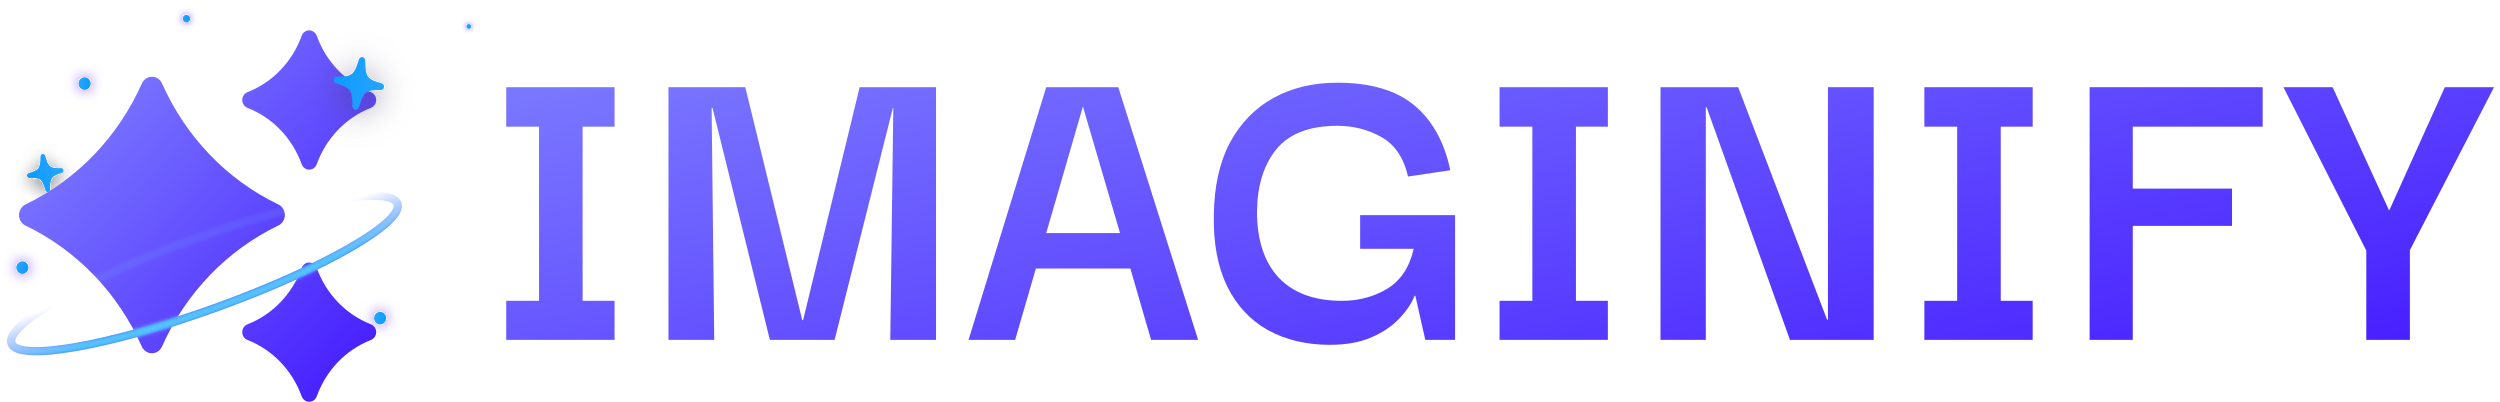
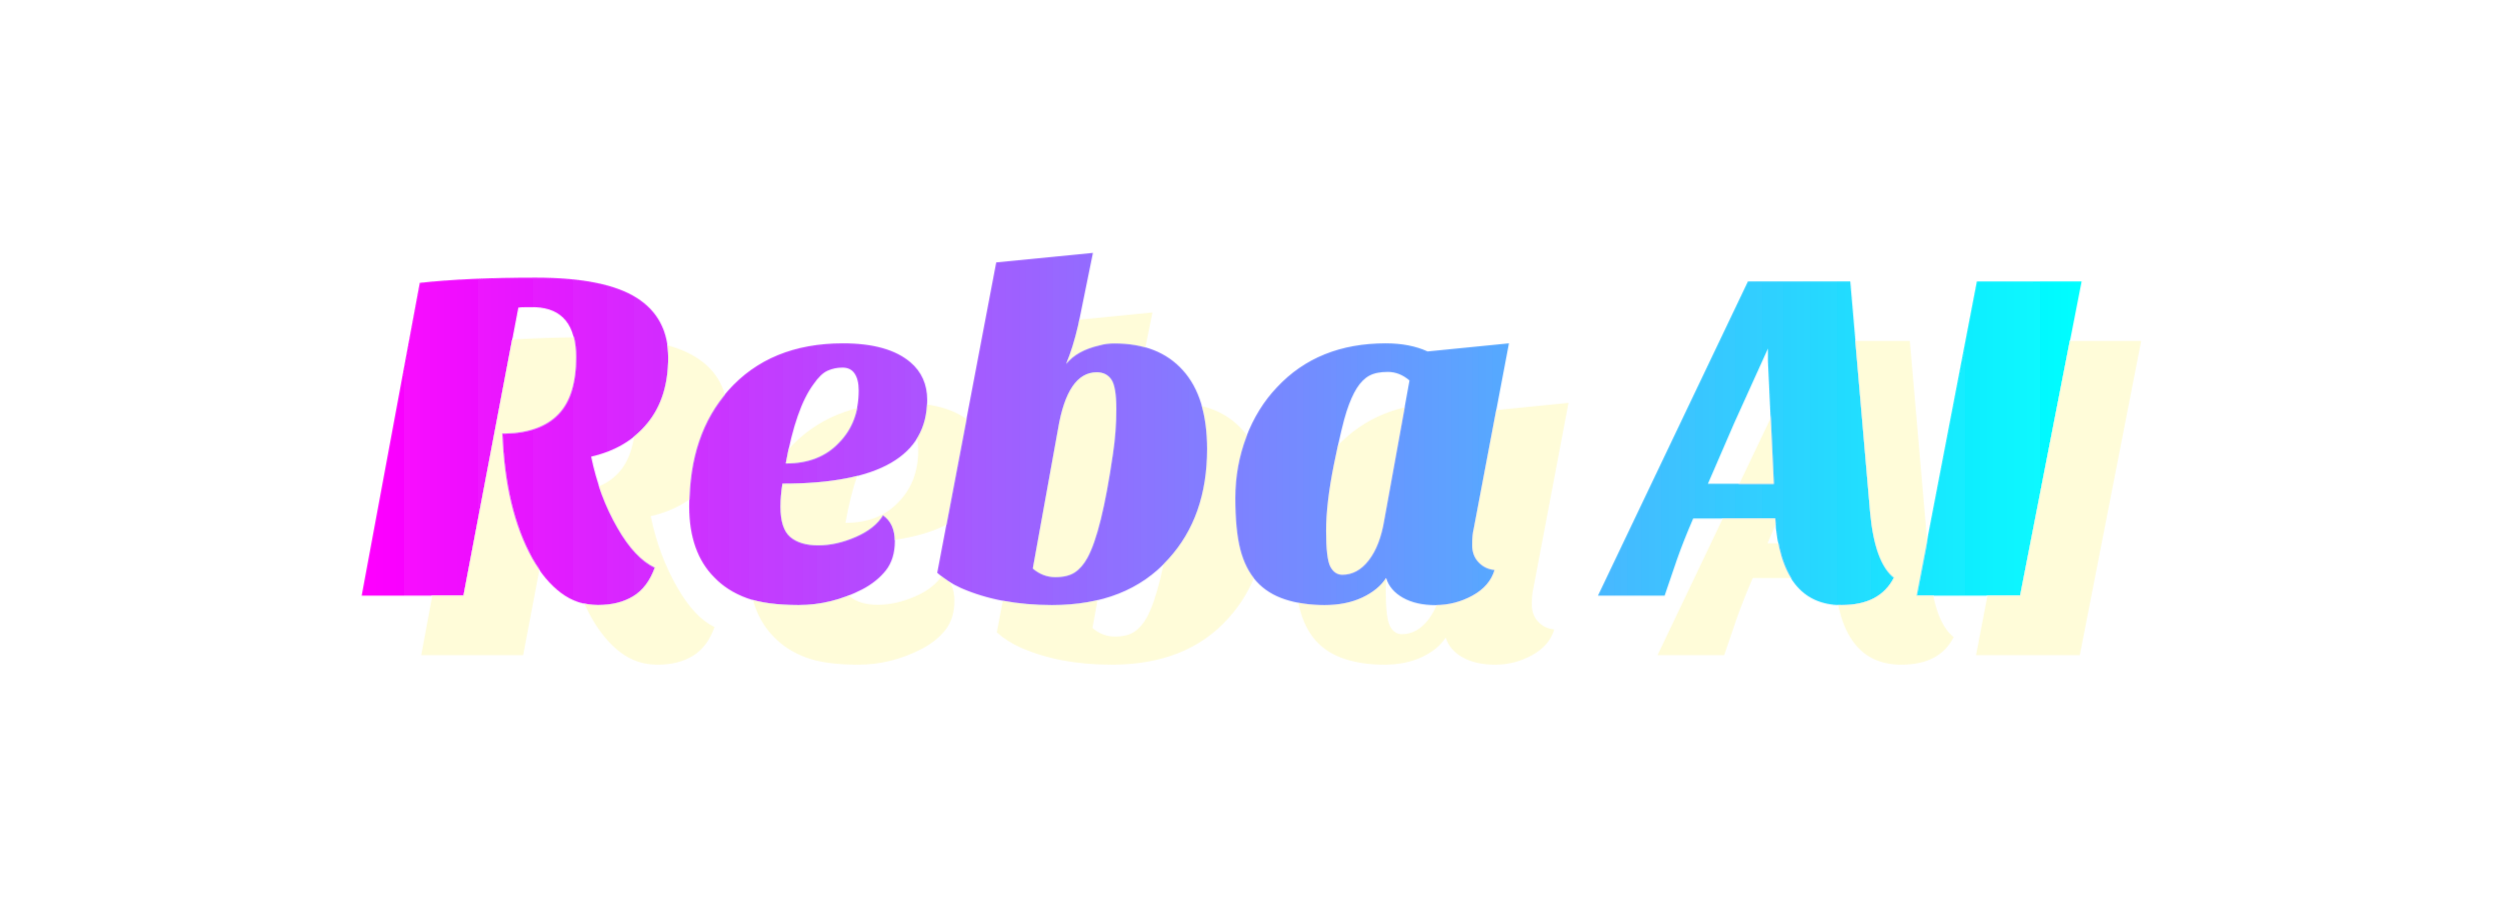
- <svg xmlns="http://www.w3.org/2000/svg" width="168" height="27" viewBox="0 0 168 27" fill="none">
-   <path d="M41.298 20.216V22.84H34.019V20.216H36.223V8.514H34.019V5.86H41.298V8.514H39.152V20.216H41.298ZM44.921 22.84V5.86H50.083L53.911 21.513H53.969L57.768 5.86H62.901V22.84H59.827L60.03 7.247H60.001L56.086 22.84H51.736L47.879 7.247H47.821L47.995 22.84H44.921ZM65.086 22.84L70.306 5.86H75.149L80.514 22.84H77.353L75.961 18.045H69.61L68.218 22.84H65.086ZM72.771 7.157L70.306 15.662H75.265L72.771 7.157ZM89.371 23.172C87.786 23.172 86.394 22.84 85.195 22.177C84.016 21.513 83.107 20.538 82.469 19.251C81.831 17.944 81.532 16.346 81.57 14.456C81.59 12.545 81.947 10.927 82.643 9.6C83.359 8.273 84.335 7.267 85.572 6.584C86.81 5.9 88.24 5.558 89.864 5.558C92.088 5.558 93.808 6.061 95.026 7.066C96.244 8.072 97.056 9.529 97.462 11.44L94.62 11.862C94.33 10.595 93.731 9.71 92.822 9.208C91.933 8.705 90.947 8.454 89.864 8.454C88.008 8.454 86.645 8.976 85.775 10.022C84.925 11.068 84.49 12.465 84.47 14.214C84.47 16.145 84.963 17.632 85.949 18.678C86.935 19.703 88.347 20.216 90.183 20.216C91.305 20.216 92.32 19.945 93.228 19.402C94.137 18.839 94.727 17.944 94.997 16.718H91.401V14.456H97.781V22.84H95.78L95.113 19.884H95.055C94.862 20.387 94.523 20.89 94.04 21.392C93.576 21.895 92.958 22.317 92.184 22.659C91.411 23.001 90.473 23.172 89.371 23.172ZM108.049 20.216V22.84H100.77V20.216H102.974V8.514H100.77V5.86H108.049V8.514H105.903V20.216H108.049ZM122.837 5.86H125.911V22.84H120.285L114.688 7.217H114.63V22.84H111.585V5.86H116.805L122.779 21.483H122.837V5.86ZM136.596 20.216V22.84H129.317V20.216H131.521V8.514H129.317V5.86H136.596V8.514H134.45V20.216H136.596ZM143.322 22.84H140.422V5.86H152.051V8.514H143.322V12.676H149.992V15.179H143.322V22.84ZM159.015 22.84V16.838L153.447 5.86H156.753L160.552 14.154L164.293 5.86H167.599L161.944 16.808V22.84H159.015Z" fill="url(#paint0_linear_2164_2166)" />
-   <g filter="url(#filter0_d_2164_2166)">
-     <path d="M31.499 1.941C31.585 1.941 31.655 1.868 31.655 1.778C31.655 1.688 31.585 1.615 31.499 1.615C31.412 1.615 31.342 1.688 31.342 1.778C31.342 1.868 31.412 1.941 31.499 1.941Z" fill="url(#paint1_linear_2164_2166)" />
+ <svg xmlns="http://www.w3.org/2000/svg" width="336.106px" height="120.8px" viewBox="81.947 14.6 336.106 120.8" style="background: rgba(0, 0, 0, 0);" preserveAspectRatio="xMidYMid">
+   <defs>
+     <linearGradient id="editing-gradow-gradient" x1="0" x2="1" y1="0.5" y2="0.5" gradientUnits="objectBoundingBox">
+       <stop offset="0" stop-color="#f0f" />
+       <stop offset="1" stop-color="#0ff" />
+     </linearGradient>
+     <filter id="editing-gradow-filter" x="-100%" y="-100%" width="300%" height="300%">
+       <feFlood flood-color="#fffcd9" result="flood" />
+       <feComposite operator="in" in2="SourceAlpha" in="flood" result="shadow" />
+       <feOffset dx="-4" dy="-4" in="SourceGraphic" result="offset-1" />
+       <feOffset dx="4" dy="4" in="shadow" result="offset-2" />
+       <feMerge>
+         <feMergeNode in="offset-2" />
+         <feMergeNode in="offset-1" />
+       </feMerge>
+     </filter>
+   </defs>
+   <g filter="url(#editing-gradow-filter)">
+     <g transform="translate(134.0665, 98.68)">
+       <path d="M14.21 0L0.51 0L8.32-42.05L8.32-42.05Q14.66-42.75 23.90-42.75L23.90-42.75L23.90-42.75Q33.15-42.75 37.44-40.06L37.44-40.06L37.44-40.06Q41.73-37.38 41.73-31.97L41.73-31.97L41.73-31.97Q41.73-26.56 38.94-23.17L38.94-23.17L38.94-23.17Q36.16-19.78 31.36-18.69L31.36-18.69L31.36-18.69Q32.45-13.38 34.94-9.09L34.94-9.09L34.94-9.09Q37.25-5.06 39.94-3.78L39.94-3.78L39.94-3.78Q38.98-1.09 37.02 0.10L37.02 0.10L37.02 0.10Q35.07 1.28 32.29 1.28L32.29 1.28L32.29 1.28Q29.50 1.28 27.33-0.35L27.33-0.35L27.33-0.35Q25.15-1.98 23.42-4.99L23.42-4.99L23.42-4.99Q19.78-11.52 19.39-21.82L19.39-21.82L19.84-21.82L19.84-21.82Q24.58-21.95 26.94-24.42L26.94-24.42L26.94-24.42Q29.31-26.88 29.31-32.06L29.31-32.06L29.31-32.06Q29.31-38.53 23.87-38.78L23.87-38.78L22.46-38.78L22.46-38.78Q21.89-38.78 21.57-38.72L21.57-38.72L14.21 0ZM70.59-10.82L70.59-10.82L70.59-10.82Q72.19-9.73 72.19-7.33L72.19-7.33L72.19-7.33Q72.19-4.93 70.98-3.39L70.98-3.39L70.98-3.39Q69.76-1.86 67.78-0.83L67.78-0.83L67.78-0.83Q63.68 1.28 59.26 1.28L59.26 1.28L59.26 1.28Q54.85 1.28 52.26 0.32L52.26 0.32L52.26 0.32Q49.66-0.64 47.94-2.43L47.94-2.43L47.94-2.43Q44.54-5.82 44.54-12.03L44.54-12.03L44.54-12.03Q44.54-21.70 49.79-27.58L49.79-27.58L49.79-27.58Q55.42-33.92 65.22-33.92L65.22-33.92L65.22-33.92Q71.30-33.92 74.30-31.36L74.30-31.36L74.30-31.36Q76.54-29.44 76.54-26.30L76.54-26.30L76.54-26.30Q76.54-15.04 57.09-15.04L57.09-15.04L57.09-15.04Q56.83-13.38 56.83-11.97L56.83-11.97L56.83-11.97Q56.83-9.02 58.14-7.90L58.14-7.90L58.14-7.90Q59.46-6.78 61.89-6.78L61.89-6.78L61.89-6.78Q64.32-6.78 66.91-7.90L66.91-7.90L66.91-7.90Q69.50-9.02 70.59-10.82ZM57.54-17.79L57.54-17.79L57.54-17.79Q62.08-17.79 64.70-20.61L64.70-20.61L64.70-20.61Q67.33-23.30 67.33-27.58L67.33-27.58L67.33-27.58Q67.33-29.06 66.78-29.86L66.78-29.86L66.78-29.86Q66.24-30.66 65.15-30.66L65.15-30.66L65.15-30.66Q64.06-30.66 63.14-30.24L63.14-30.24L63.14-30.24Q62.21-29.82 61.25-28.42L61.25-28.42L61.25-28.42Q58.88-25.22 57.54-17.79ZM77.89-3.07L77.89-3.07L85.82-44.80L98.82-46.08L96.83-36.29L96.83-36.29Q96.13-33.28 95.23-31.17L95.23-31.17L95.23-31.17Q96.64-32.96 99.71-33.66L99.71-33.66L99.71-33.66Q100.61-33.92 101.70-33.92L101.70-33.92L101.70-33.92Q107.65-33.92 110.91-30.30L110.91-30.30L110.91-30.30Q114.18-26.69 114.18-19.71L114.18-19.71L114.18-19.71Q114.18-10.62 108.99-4.93L108.99-4.93L108.99-4.93Q103.42 1.28 93.31 1.28L93.31 1.28L93.31 1.28Q86.34 1.28 81.09-1.02L81.09-1.02L81.09-1.02Q79.23-1.86 77.89-3.07ZM94.14-22.40L90.75-3.65L90.75-3.65Q92.10-2.50 93.76-2.50L93.76-2.50L93.76-2.50Q95.42-2.50 96.38-3.14L96.38-3.14L96.38-3.14Q97.34-3.78 98.05-5.06L98.05-5.06L98.05-5.06Q99.97-8.51 101.50-19.07L101.50-19.07L101.50-19.07Q101.95-22.08 101.95-25.09L101.95-25.09L101.95-25.09Q101.95-28.10 101.28-29.06L101.28-29.06L101.28-29.06Q100.61-30.02 99.33-30.02L99.33-30.02L99.33-30.02Q95.42-30.02 94.14-22.40L94.14-22.40ZM120.80-1.92L120.80-1.92L120.80-1.92Q119.30-3.58 118.62-6.21L118.62-6.21L118.62-6.21Q117.95-8.83 117.95-13.12L117.95-13.12L117.95-13.12Q117.95-17.41 119.42-21.31L119.42-21.31L119.42-21.31Q120.90-25.22 123.58-28.03L123.58-28.03L123.58-28.03Q129.09-33.92 138.18-33.92L138.18-33.92L138.18-33.92Q141.44-33.92 143.81-32.83L143.81-32.83L154.75-33.92L150.02-8.96L150.02-8.96Q149.82-8.19 149.82-6.78L149.82-6.78L149.82-6.78Q149.82-5.38 150.69-4.48L150.69-4.48L150.69-4.48Q151.55-3.58 152.83-3.46L152.83-3.46L152.83-3.46Q152.19-1.28 149.86 0L149.86 0L149.86 0Q147.52 1.28 144.90 1.28L144.90 1.28L144.90 1.28Q142.27 1.28 140.51 0.29L140.51 0.29L140.51 0.29Q138.75-0.70 138.24-2.37L138.24-2.37L138.24-2.37Q137.22-0.77 135.04 0.26L135.04 0.26L135.04 0.26Q132.86 1.28 129.95 1.28L129.95 1.28L129.95 1.28Q127.04 1.28 124.67 0.51L124.67 0.51L124.67 0.51Q122.30-0.26 120.80-1.92ZM134.30-27.90L134.30-27.90L134.30-27.90Q133.57-26.75 132.93-24.80L132.93-24.80L132.93-24.80Q132.29-22.85 131.23-17.63L131.23-17.63L131.23-17.63Q130.18-12.42 130.18-8.70L130.18-8.70L130.18-8.70Q130.18-4.99 130.75-3.90L130.75-3.90L130.75-3.90Q131.33-2.82 132.35-2.82L132.35-2.82L132.35-2.82Q134.40-2.82 135.90-4.77L135.90-4.77L135.90-4.77Q137.41-6.72 137.98-10.18L137.98-10.18L141.38-28.93L141.38-28.93Q140.03-30.08 138.46-30.08L138.46-30.08L138.46-30.08Q136.90-30.08 135.97-29.57L135.97-29.57L135.97-29.57Q135.04-29.06 134.30-27.90ZM199.49 1.28L199.49 1.28L199.49 1.28Q191.30 1.28 190.53-10.37L190.53-10.37L179.52-10.37L179.52-10.37Q178.24-7.42 177.34-4.86L177.34-4.86L175.68 0L166.72 0L186.88-42.24L200.64-42.24L203.33-11.14L203.33-11.14Q203.97-4.42 206.53-2.43L206.53-2.43L206.53-2.43Q204.67 1.28 199.49 1.28ZM185.02-23.17L181.50-15.04L190.34-15.04L189.57-31.49L189.57-33.22L185.02-23.17ZM223.49 0L209.54 0L217.66-42.24L231.74-42.24L223.49 0Z" fill="url(#editing-gradow-gradient)" />
+     </g>
  </g>
-   <g filter="url(#filter1_d_2164_2166)">
-     <path d="M5.684 6.038C5.909 6.038 6.09 5.849 6.09 5.616C6.09 5.383 5.909 5.193 5.684 5.193C5.46 5.193 5.278 5.383 5.278 5.616C5.278 5.849 5.46 6.038 5.684 6.038Z" fill="url(#paint2_linear_2164_2166)" />
-   </g>
-   <g filter="url(#filter2_d_2164_2166)">
-     <path d="M1.502 18.406C1.726 18.406 1.908 18.217 1.908 17.984C1.908 17.751 1.726 17.562 1.502 17.562C1.278 17.562 1.096 17.751 1.096 17.984C1.096 18.217 1.278 18.406 1.502 18.406Z" fill="url(#paint3_linear_2164_2166)" />
-   </g>
-   <g filter="url(#filter3_d_2164_2166)">
-     <path d="M25.543 21.802C25.767 21.802 25.949 21.613 25.949 21.379C25.949 21.146 25.767 20.957 25.543 20.957C25.319 20.957 25.137 21.146 25.137 21.379C25.137 21.613 25.319 21.802 25.543 21.802Z" fill="url(#paint4_linear_2164_2166)" />
-   </g>
-   <g filter="url(#filter4_d_2164_2166)">
-     <path d="M6.528 14.652C6.614 14.652 6.684 14.579 6.684 14.489C6.684 14.399 6.614 14.326 6.528 14.326C6.441 14.326 6.371 14.399 6.371 14.489C6.371 14.579 6.441 14.652 6.528 14.652Z" fill="url(#paint5_linear_2164_2166)" />
-   </g>
-   <g filter="url(#filter5_d_2164_2166)">
-     <path d="M12.524 1.512C12.66 1.512 12.77 1.397 12.77 1.256C12.77 1.115 12.66 1 12.524 1C12.388 1 12.278 1.115 12.278 1.256C12.278 1.397 12.388 1.512 12.524 1.512Z" fill="url(#paint6_linear_2164_2166)" />
-   </g>
-   <g filter="url(#filter6_d_2164_2166)">
-     <path d="M3.228 12.906C3.148 12.919 3.073 12.868 3.049 12.783C2.828 12.029 2.711 11.937 1.985 11.965C1.902 11.967 1.828 11.906 1.816 11.823C1.804 11.739 1.856 11.659 1.936 11.634C2.63 11.42 2.705 11.316 2.722 10.526C2.724 10.438 2.779 10.367 2.857 10.354C2.939 10.342 3.012 10.393 3.038 10.477C3.257 11.231 3.374 11.322 4.099 11.295C4.185 11.293 4.257 11.352 4.269 11.438C4.281 11.521 4.231 11.6 4.149 11.626C3.454 11.842 3.38 11.945 3.365 12.735C3.361 12.824 3.305 12.894 3.228 12.906Z" fill="url(#paint7_linear_2164_2166)" />
-   </g>
-   <path d="M16.63 6.194C16.419 6.276 16.278 6.486 16.278 6.72C16.278 6.954 16.419 7.164 16.63 7.247C18.313 7.903 19.641 9.284 20.272 11.034C20.352 11.254 20.553 11.4 20.778 11.4C21.003 11.4 21.205 11.254 21.285 11.034C21.916 9.284 23.244 7.903 24.927 7.247C25.138 7.164 25.278 6.954 25.278 6.72C25.278 6.486 25.138 6.276 24.927 6.194C23.244 5.537 21.916 4.156 21.285 2.406C21.205 2.186 21.003 2.04 20.778 2.04C20.553 2.04 20.352 2.186 20.272 2.406C19.641 4.156 18.313 5.537 16.63 6.194ZM10.892 5.613C10.771 5.336 10.503 5.16 10.213 5.16C9.922 5.16 9.655 5.336 9.533 5.613C7.936 9.2 5.164 12.082 1.714 13.74C1.447 13.867 1.278 14.145 1.278 14.452C1.278 14.759 1.447 15.032 1.714 15.159C5.163 16.815 7.937 19.698 9.528 23.285C9.65 23.563 9.917 23.739 10.208 23.739C10.499 23.739 10.766 23.563 10.888 23.285C12.482 19.695 15.254 16.812 18.706 15.154C18.974 15.027 19.142 14.749 19.142 14.447C19.142 14.145 18.974 13.867 18.706 13.74C15.257 12.085 12.485 9.2 10.892 5.613ZM20.272 18.006C19.641 19.756 18.313 21.137 16.63 21.794C16.419 21.876 16.278 22.086 16.278 22.32C16.278 22.554 16.419 22.764 16.63 22.846C18.313 23.503 19.641 24.884 20.272 26.634C20.352 26.854 20.553 27 20.778 27C21.003 27 21.205 26.854 21.285 26.634C21.916 24.884 23.244 23.503 24.927 22.846C25.138 22.764 25.278 22.554 25.278 22.32C25.278 22.086 25.138 21.876 24.927 21.794C23.244 21.137 21.916 19.756 21.285 18.006C21.205 17.786 21.003 17.64 20.778 17.64C20.553 17.64 20.352 17.786 20.272 18.006Z" fill="url(#paint8_linear_2164_2166)" />
-   <path d="M12.972 16.086C5.808 18.673 0.343 21.799 0.766 23.067C1.19 24.334 7.341 23.264 14.505 20.677C21.669 18.089 27.133 14.964 26.71 13.696C26.287 12.428 20.136 13.498 12.972 16.086Z" stroke="url(#paint9_linear_2164_2166)" stroke-width="0.549" />
-   <g style="mix-blend-mode:screen" filter="url(#filter7_f_2164_2166)">
-     <path d="M12.972 16.085C5.808 18.673 0.343 21.799 0.766 23.066C1.19 24.334 7.341 23.264 14.505 20.677C21.669 18.089 27.133 14.963 26.71 13.696C26.287 12.428 20.136 13.498 12.972 16.085Z" stroke="url(#paint10_linear_2164_2166)" stroke-width="0.549" />
-   </g>
-   <g filter="url(#filter8_d_2164_2166)">
-     <path d="M23.872 7.362C23.762 7.345 23.683 7.247 23.684 7.126C23.679 6.038 23.559 5.869 22.591 5.606C22.479 5.575 22.405 5.463 22.421 5.348C22.437 5.232 22.536 5.149 22.652 5.148C23.65 5.152 23.789 5.046 24.113 4.009C24.149 3.894 24.248 3.823 24.357 3.839C24.469 3.856 24.547 3.954 24.549 4.076C24.551 5.161 24.67 5.33 25.637 5.593C25.752 5.627 25.825 5.735 25.808 5.853C25.793 5.968 25.696 6.051 25.577 6.051C24.577 6.05 24.441 6.155 24.119 7.192C24.08 7.308 23.979 7.378 23.872 7.362Z" fill="url(#paint11_linear_2164_2166)" />
-   </g>
-   <defs>
-     <filter id="filter0_d_2164_2166" x="31.001" y="1.274" width="0.996" height="1.009" filterUnits="userSpaceOnUse" color-interpolation-filters="sRGB">
-       <feFlood flood-opacity="0" result="BackgroundImageFix" />
-       <feColorMatrix in="SourceAlpha" type="matrix" values="0 0 0 0 0 0 0 0 0 0 0 0 0 0 0 0 0 0 127 0" result="hardAlpha" />
-       <feOffset />
-       <feGaussianBlur stdDeviation="0.171" />
-       <feComposite in2="hardAlpha" operator="out" />
-       <feColorMatrix type="matrix" values="0 0 0 0 0.592 0 0 0 0 0.392 0 0 0 0 1 0 0 0 1 0" />
-       <feBlend mode="normal" in2="BackgroundImageFix" result="effect1_dropShadow_2164_2166" />
-       <feBlend mode="normal" in="SourceGraphic" in2="effect1_dropShadow_2164_2166" result="shape" />
-     </filter>
-     <filter id="filter1_d_2164_2166" x="4.392" y="4.308" width="2.584" height="2.616" filterUnits="userSpaceOnUse" color-interpolation-filters="sRGB">
-       <feFlood flood-opacity="0" result="BackgroundImageFix" />
-       <feColorMatrix in="SourceAlpha" type="matrix" values="0 0 0 0 0 0 0 0 0 0 0 0 0 0 0 0 0 0 127 0" result="hardAlpha" />
-       <feOffset />
-       <feGaussianBlur stdDeviation="0.443" />
-       <feComposite in2="hardAlpha" operator="out" />
-       <feColorMatrix type="matrix" values="0 0 0 0 0.592 0 0 0 0 0.392 0 0 0 0 1 0 0 0 1 0" />
-       <feBlend mode="normal" in2="BackgroundImageFix" result="effect1_dropShadow_2164_2166" />
-       <feBlend mode="normal" in="SourceGraphic" in2="effect1_dropShadow_2164_2166" result="shape" />
-     </filter>
-     <filter id="filter2_d_2164_2166" x="0.21" y="16.676" width="2.584" height="2.616" filterUnits="userSpaceOnUse" color-interpolation-filters="sRGB">
-       <feFlood flood-opacity="0" result="BackgroundImageFix" />
-       <feColorMatrix in="SourceAlpha" type="matrix" values="0 0 0 0 0 0 0 0 0 0 0 0 0 0 0 0 0 0 127 0" result="hardAlpha" />
-       <feOffset />
-       <feGaussianBlur stdDeviation="0.443" />
-       <feComposite in2="hardAlpha" operator="out" />
-       <feColorMatrix type="matrix" values="0 0 0 0 0.592 0 0 0 0 0.392 0 0 0 0 1 0 0 0 1 0" />
-       <feBlend mode="normal" in2="BackgroundImageFix" result="effect1_dropShadow_2164_2166" />
-       <feBlend mode="normal" in="SourceGraphic" in2="effect1_dropShadow_2164_2166" result="shape" />
-     </filter>
-     <filter id="filter3_d_2164_2166" x="24.251" y="20.071" width="2.584" height="2.616" filterUnits="userSpaceOnUse" color-interpolation-filters="sRGB">
-       <feFlood flood-opacity="0" result="BackgroundImageFix" />
-       <feColorMatrix in="SourceAlpha" type="matrix" values="0 0 0 0 0 0 0 0 0 0 0 0 0 0 0 0 0 0 127 0" result="hardAlpha" />
-       <feOffset />
-       <feGaussianBlur stdDeviation="0.443" />
-       <feComposite in2="hardAlpha" operator="out" />
-       <feColorMatrix type="matrix" values="0 0 0 0 0.592 0 0 0 0 0.392 0 0 0 0 1 0 0 0 1 0" />
-       <feBlend mode="normal" in2="BackgroundImageFix" result="effect1_dropShadow_2164_2166" />
-       <feBlend mode="normal" in="SourceGraphic" in2="effect1_dropShadow_2164_2166" result="shape" />
-     </filter>
-     <filter id="filter4_d_2164_2166" x="6.03" y="13.984" width="0.996" height="1.009" filterUnits="userSpaceOnUse" color-interpolation-filters="sRGB">
-       <feFlood flood-opacity="0" result="BackgroundImageFix" />
-       <feColorMatrix in="SourceAlpha" type="matrix" values="0 0 0 0 0 0 0 0 0 0 0 0 0 0 0 0 0 0 127 0" result="hardAlpha" />
-       <feOffset />
-       <feGaussianBlur stdDeviation="0.171" />
-       <feComposite in2="hardAlpha" operator="out" />
-       <feColorMatrix type="matrix" values="0 0 0 0 0.592 0 0 0 0 0.392 0 0 0 0 1 0 0 0 1 0" />
-       <feBlend mode="normal" in2="BackgroundImageFix" result="effect1_dropShadow_2164_2166" />
-       <feBlend mode="normal" in="SourceGraphic" in2="effect1_dropShadow_2164_2166" result="shape" />
-     </filter>
-     <filter id="filter5_d_2164_2166" x="11.742" y="0.463" width="1.565" height="1.585" filterUnits="userSpaceOnUse" color-interpolation-filters="sRGB">
-       <feFlood flood-opacity="0" result="BackgroundImageFix" />
-       <feColorMatrix in="SourceAlpha" type="matrix" values="0 0 0 0 0 0 0 0 0 0 0 0 0 0 0 0 0 0 127 0" result="hardAlpha" />
-       <feOffset />
-       <feGaussianBlur stdDeviation="0.268" />
-       <feComposite in2="hardAlpha" operator="out" />
-       <feColorMatrix type="matrix" values="0 0 0 0 0.592 0 0 0 0 0.392 0 0 0 0 1 0 0 0 1 0" />
-       <feBlend mode="normal" in2="BackgroundImageFix" result="effect1_dropShadow_2164_2166" />
-       <feBlend mode="normal" in="SourceGraphic" in2="effect1_dropShadow_2164_2166" result="shape" />
-     </filter>
-     <filter id="filter6_d_2164_2166" x="0.732" y="9.553" width="4.62" height="4.719" filterUnits="userSpaceOnUse" color-interpolation-filters="sRGB">
-       <feFlood flood-opacity="0" result="BackgroundImageFix" />
-       <feColorMatrix in="SourceAlpha" type="matrix" values="0 0 0 0 0 0 0 0 0 0 0 0 0 0 0 0 0 0 127 0" result="hardAlpha" />
-       <feOffset dy="0.282" />
-       <feGaussianBlur stdDeviation="0.541" />
-       <feComposite in2="hardAlpha" operator="out" />
-       <feColorMatrix type="matrix" values="0 0 0 0 0.221 0 0 0 0 0.21 0 0 0 0 0.242 0 0 0 0.6 0" />
-       <feBlend mode="normal" in2="BackgroundImageFix" result="effect1_dropShadow_2164_2166" />
-       <feBlend mode="normal" in="SourceGraphic" in2="effect1_dropShadow_2164_2166" result="shape" />
-     </filter>
-     <filter id="filter7_f_2164_2166" x="0.216" y="12.631" width="27.044" height="11.499" filterUnits="userSpaceOnUse" color-interpolation-filters="sRGB">
-       <feFlood flood-opacity="0" result="BackgroundImageFix" />
-       <feBlend mode="normal" in="SourceGraphic" in2="BackgroundImageFix" result="shape" />
-       <feGaussianBlur stdDeviation="0.127" result="effect1_foregroundBlur_2164_2166" />
-     </filter>
-     <filter id="filter8_d_2164_2166" x="20.288" y="2.261" width="7.653" height="7.788" filterUnits="userSpaceOnUse" color-interpolation-filters="sRGB">
-       <feFlood flood-opacity="0" result="BackgroundImageFix" />
-       <feColorMatrix in="SourceAlpha" type="matrix" values="0 0 0 0 0 0 0 0 0 0 0 0 0 0 0 0 0 0 127 0" result="hardAlpha" />
-       <feOffset dy="0.555" />
-       <feGaussianBlur stdDeviation="1.065" />
-       <feComposite in2="hardAlpha" operator="out" />
-       <feColorMatrix type="matrix" values="0 0 0 0 0.297 0 0 0 0 0.244 0 0 0 0 0.404 0 0 0 0.6 0" />
-       <feBlend mode="normal" in2="BackgroundImageFix" result="effect1_dropShadow_2164_2166" />
-       <feBlend mode="normal" in="SourceGraphic" in2="effect1_dropShadow_2164_2166" result="shape" />
-     </filter>
-     <linearGradient id="paint0_linear_2164_2166" x1="32.279" y1="-4.2" x2="45.114" y2="53.252" gradientUnits="userSpaceOnUse">
-       <stop stop-color="#868CFF" />
-       <stop offset="1" stop-color="#4318FF" />
-     </linearGradient>
-     <linearGradient id="paint1_linear_2164_2166" x1="31.352" y1="1.761" x2="31.663" y2="1.768" gradientUnits="userSpaceOnUse">
-       <stop stop-color="#26A4FF" />
-       <stop offset="1" stop-color="#0D9AFF" />
-     </linearGradient>
-     <linearGradient id="paint2_linear_2164_2166" x1="5.302" y1="5.572" x2="6.11" y2="5.588" gradientUnits="userSpaceOnUse">
-       <stop stop-color="#26A4FF" />
-       <stop offset="1" stop-color="#0D9AFF" />
-     </linearGradient>
-     <linearGradient id="paint3_linear_2164_2166" x1="1.12" y1="17.94" x2="1.928" y2="17.957" gradientUnits="userSpaceOnUse">
-       <stop stop-color="#26A4FF" />
-       <stop offset="1" stop-color="#0D9AFF" />
-     </linearGradient>
-     <linearGradient id="paint4_linear_2164_2166" x1="25.161" y1="21.336" x2="25.968" y2="21.352" gradientUnits="userSpaceOnUse">
-       <stop stop-color="#26A4FF" />
-       <stop offset="1" stop-color="#0D9AFF" />
-     </linearGradient>
-     <linearGradient id="paint5_linear_2164_2166" x1="6.38" y1="14.472" x2="6.692" y2="14.478" gradientUnits="userSpaceOnUse">
-       <stop stop-color="#26A4FF" />
-       <stop offset="1" stop-color="#0D9AFF" />
-     </linearGradient>
-     <linearGradient id="paint6_linear_2164_2166" x1="12.293" y1="1.229" x2="12.782" y2="1.239" gradientUnits="userSpaceOnUse">
-       <stop stop-color="#26A4FF" />
-       <stop offset="1" stop-color="#0D9AFF" />
-     </linearGradient>
-     <linearGradient id="paint7_linear_2164_2166" x1="4.177" y1="11.317" x2="1.741" y2="11.721" gradientUnits="userSpaceOnUse">
-       <stop stop-color="#26A4FF" />
-       <stop offset="1" stop-color="#0D9AFF" />
-     </linearGradient>
-     <linearGradient id="paint8_linear_2164_2166" x1="1.278" y1="2.04" x2="26.219" y2="26.022" gradientUnits="userSpaceOnUse">
-       <stop stop-color="#868CFF" />
-       <stop offset="1" stop-color="#4318FF" />
-     </linearGradient>
-     <linearGradient id="paint9_linear_2164_2166" x1="1.183" y1="24.803" x2="0.114" y2="21.789" gradientUnits="userSpaceOnUse">
-       <stop stop-color="#3F5FFF" />
-       <stop offset="1" stop-color="#3F5FFF" stop-opacity="0" />
-     </linearGradient>
-     <linearGradient id="paint10_linear_2164_2166" x1="1.183" y1="24.802" x2="0.114" y2="21.789" gradientUnits="userSpaceOnUse">
-       <stop stop-color="#1DA0FF" />
-       <stop offset="1" stop-color="#199FFF" stop-opacity="0.13" />
-     </linearGradient>
-     <linearGradient id="paint11_linear_2164_2166" x1="25.733" y1="5.656" x2="22.352" y2="5.259" gradientUnits="userSpaceOnUse">
-       <stop stop-color="#26A4FF" />
-       <stop offset="1" stop-color="#0D9AFF" />
-     </linearGradient>
-   </defs>
+   <style>text {
+   font-size: 64px;
+   font-family: Arial Black;
+   dominant-baseline: central;
+   text-anchor: middle;
+ }</style>
</svg>
